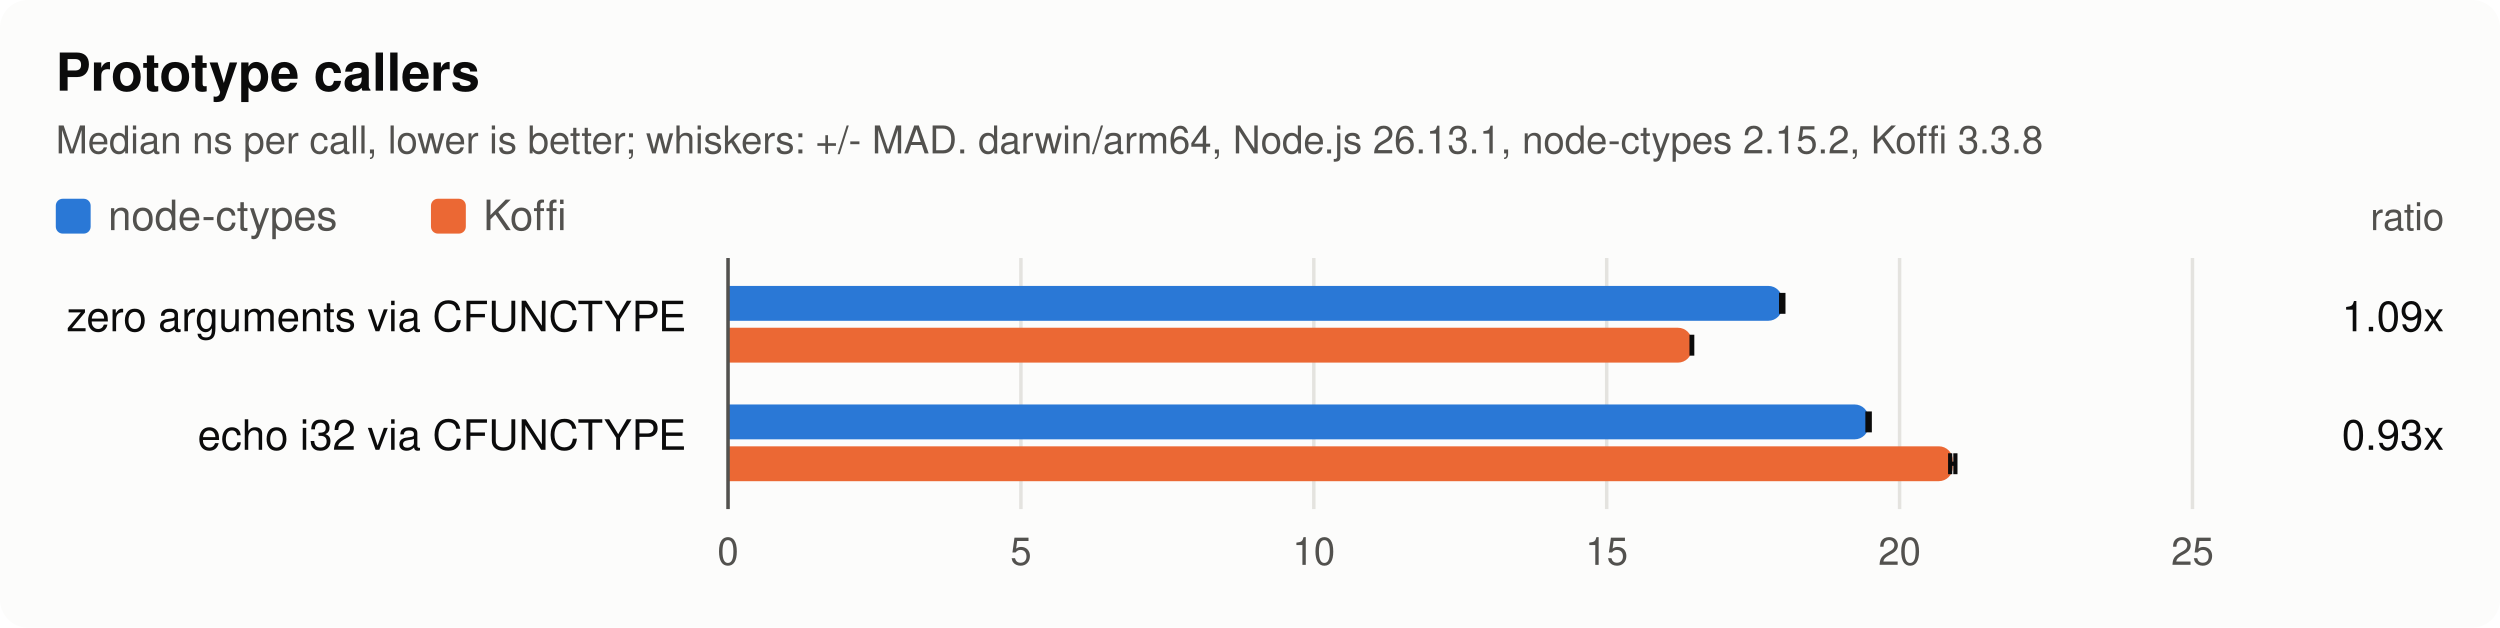
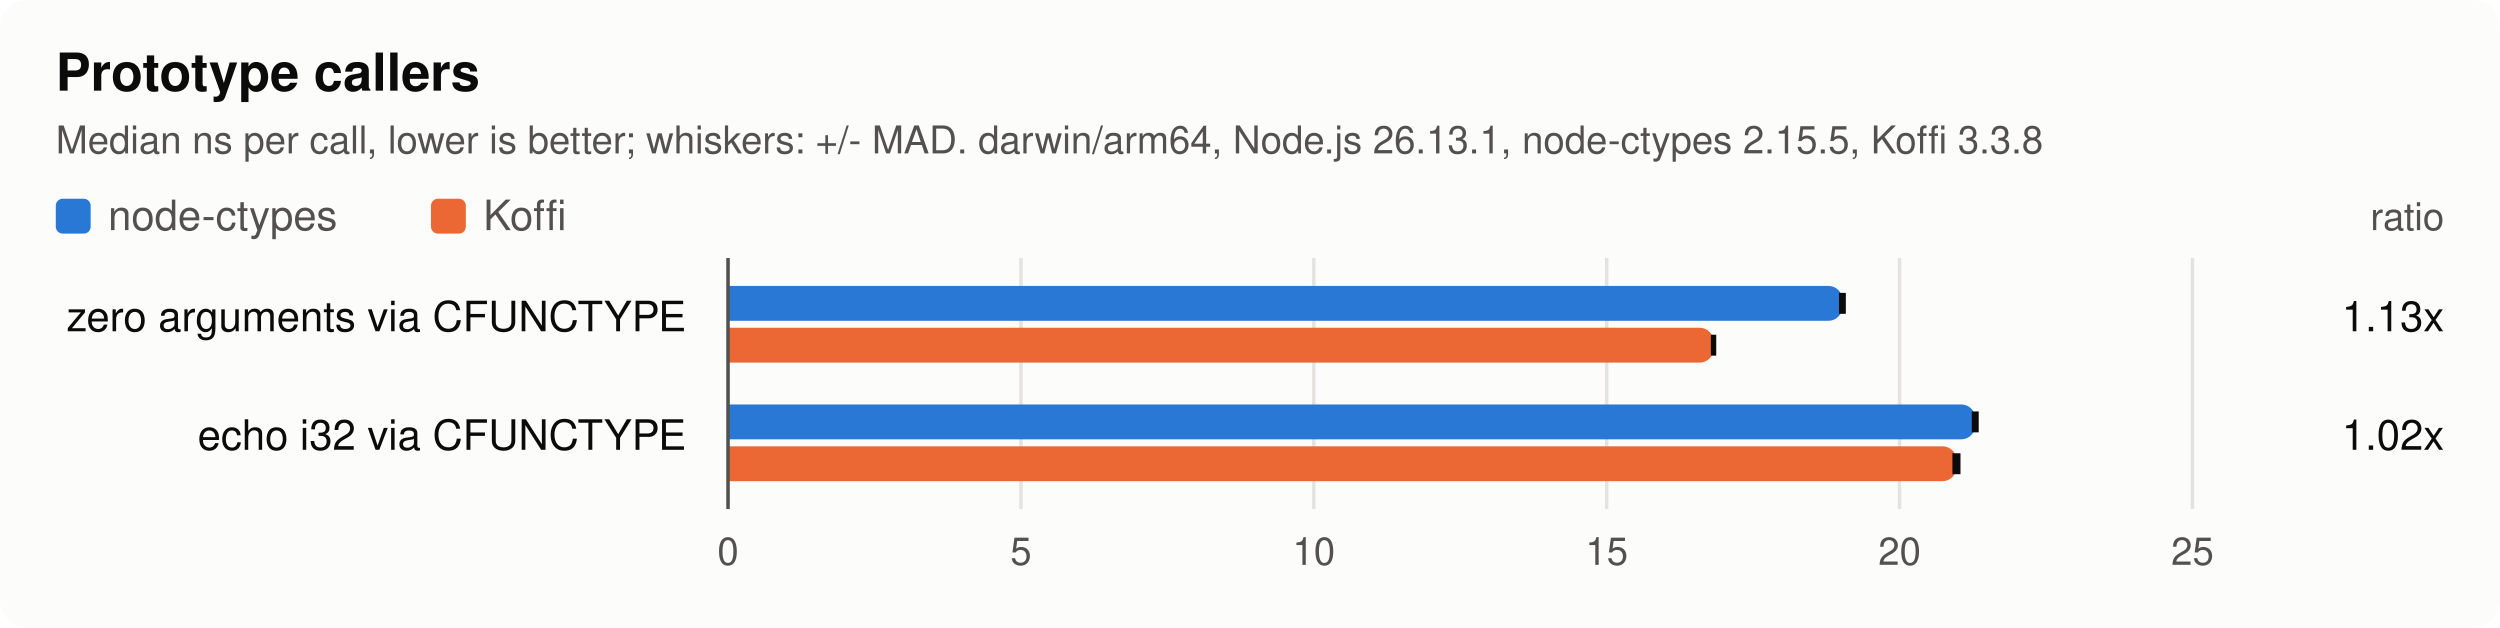
<svg xmlns="http://www.w3.org/2000/svg" width="717" height="180" viewBox="0 0 717 180" role="img" aria-label="Prototype callers: node-ctypes vs Koffi, ns per call">
  <style>
.surface { fill: #fcfcfb; } .primary { fill: #0b0b0b; } .secondary { fill: #52514e; }
.ctypes { fill: #2a78d6; } .other { fill: #eb6834; }
.grid { stroke: #e4e3df; stroke-width: 1; } .baseline { stroke: #52514e; stroke-width: 1; }
.whisker { stroke: #0b0b0b; stroke-width: 1.2; }
text { font: 12px -apple-system, BlinkMacSystemFont, "Segoe UI", Helvetica, Arial, sans-serif; }
.title { font-size: 15px; font-weight: 600; } .small { font-size: 11px; } .group { font-weight: 600; }
.value { font-variant-numeric: tabular-nums; }
@media (prefers-color-scheme: dark) {
  .surface { fill: #1a1a19; } .primary { fill: #f0efec; } .secondary { fill: #c3c2b7; }
  .ctypes { fill: #3987e5; } .other { fill: #d95926; }
  .grid { stroke: #383835; } .baseline { stroke: #c3c2b7; } .whisker { stroke: #f0efec; }
}
</style>
  <rect class="surface" width="717" height="180" rx="8" />
  <text class="primary title" x="16" y="26">Prototype callers</text>
-   <text class="secondary small" x="16" y="44">Median ns per call, lower is better; whiskers: +/- MAD. darwin/arm64, Node.js 26.13.1, node-ctypes 2.15.2, Koffi 3.3.8</text>
+   <text class="secondary small" x="16" y="44">Median ns per call, lower is better; whiskers: +/- MAD. darwin/arm64, Node.js 26.13.1, node-ctypes 2.15.5, Koffi 3.3.8</text>
  <rect class="ctypes" x="16" y="57" width="10" height="10" rx="2" />
  <text class="secondary" x="31" y="66">node-ctypes</text>
  <rect class="other" x="123.6" y="57" width="10" height="10" rx="2" />
  <text class="secondary" x="138.6" y="66">Koffi</text>
  <text class="secondary small" x="701" y="66" text-anchor="end">ratio</text>
  <line class="grid" x1="208.8" y1="74" x2="208.8" y2="146" />
  <text class="secondary small value" x="208.8" y="162" text-anchor="middle">0</text>
  <line class="grid" x1="292.8" y1="74" x2="292.8" y2="146" />
  <text class="secondary small value" x="292.8" y="162" text-anchor="middle">5</text>
  <line class="grid" x1="376.8" y1="74" x2="376.8" y2="146" />
  <text class="secondary small value" x="376.8" y="162" text-anchor="middle">10</text>
  <line class="grid" x1="460.8" y1="74" x2="460.8" y2="146" />
  <text class="secondary small value" x="460.8" y="162" text-anchor="middle">15</text>
  <line class="grid" x1="544.8" y1="74" x2="544.8" y2="146" />
  <text class="secondary small value" x="544.8" y="162" text-anchor="middle">20</text>
  <line class="grid" x1="628.8" y1="74" x2="628.8" y2="146" />
  <text class="secondary small value" x="628.8" y="162" text-anchor="middle">25</text>
  <text class="primary" x="196.8" y="95" text-anchor="end">zero arguments via CFUNCTYPE</text>
-   <path class="ctypes" d="M208.8,82h298.347a4,4 0 0 1 4,4v2a4,4 0 0 1 -4,4h-298.347z" />
-   <path class="whisker" d="M510.82,87H511.475M510.82,84v6M511.475,84v6" />
-   <path class="other" d="M208.8,94h272.434a4,4 0 0 1 4,4v2a4,4 0 0 1 -4,4h-272.434z" />
-   <path class="whisker" d="M485.139,99H485.33M485.139,96v6M485.33,96v6" />
-   <text class="primary value" x="701" y="95" text-anchor="end">1.09x</text>
+   <path class="ctypes" d="M208.8,82h315.601a4,4 0 0 1 4,4v2a4,4 0 0 1 -4,4h-315.601z" />
+   <path class="whisker" d="M528.017,87H528.784M528.017,84v6M528.784,84v6" />
+   <path class="other" d="M208.8,94h278.648a4,4 0 0 1 4,4v2a4,4 0 0 1 -4,4h-278.648z" />
+   <path class="whisker" d="M491.282,99H491.614M491.282,96v6M491.614,96v6" />
+   <text class="primary value" x="701" y="95" text-anchor="end">1.13x</text>
  <text class="primary" x="196.8" y="129" text-anchor="end">echo i32 via CFUNCTYPE</text>
-   <path class="ctypes" d="M208.8,116h323.116a4,4 0 0 1 4,4v2a4,4 0 0 1 -4,4h-323.116z" />
-   <path class="whisker" d="M535.586,121H536.246M535.586,118v6M536.246,118v6" />
-   <path class="other" d="M208.8,128h347.255a4,4 0 0 1 4,4v2a4,4 0 0 1 -4,4h-347.255z" />
-   <path class="whisker" d="M559.306,133H560.805M559.306,130v6M560.805,130v6" />
-   <text class="primary value" x="701" y="129" text-anchor="end">0.93x</text>
+   <path class="ctypes" d="M208.8,116h353.695a4,4 0 0 1 4,4v2a4,4 0 0 1 -4,4h-353.695z" />
+   <path class="whisker" d="M566.099,121H566.891M566.099,118v6M566.891,118v6" />
+   <path class="other" d="M208.8,128h348.31a4,4 0 0 1 4,4v2a4,4 0 0 1 -4,4h-348.31z" />
+   <path class="whisker" d="M560.552,133H561.668M560.552,130v6M561.668,130v6" />
+   <text class="primary value" x="701" y="129" text-anchor="end">1.02x</text>
  <line class="baseline" x1="208.8" y1="74" x2="208.8" y2="146" />
</svg>
